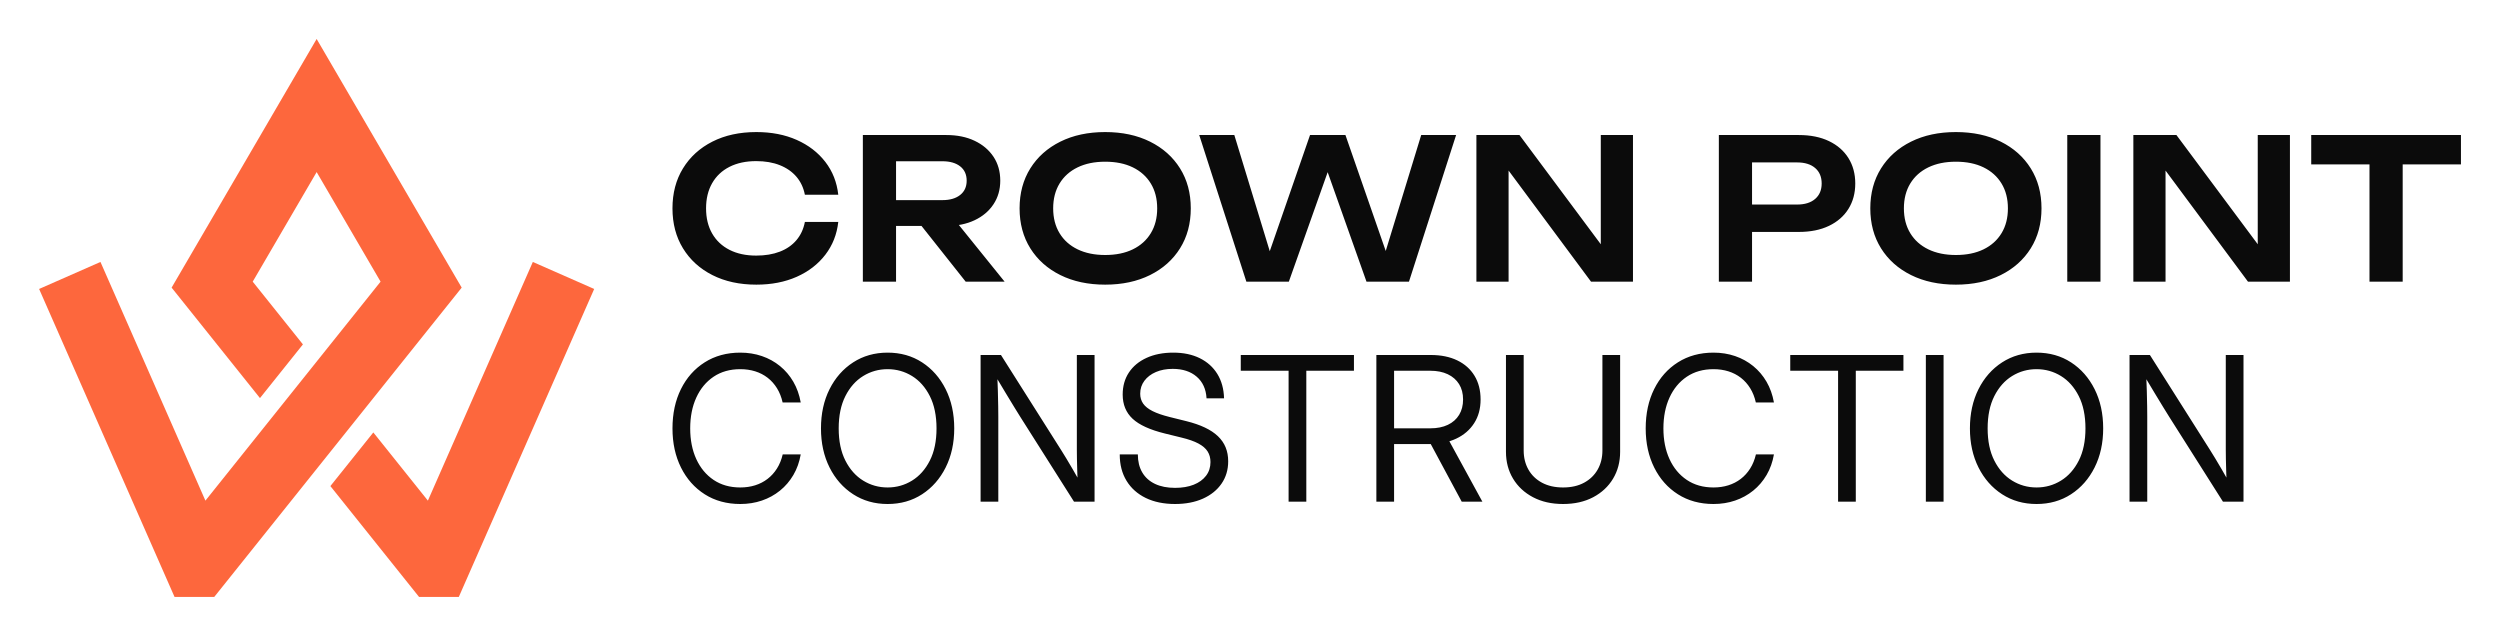
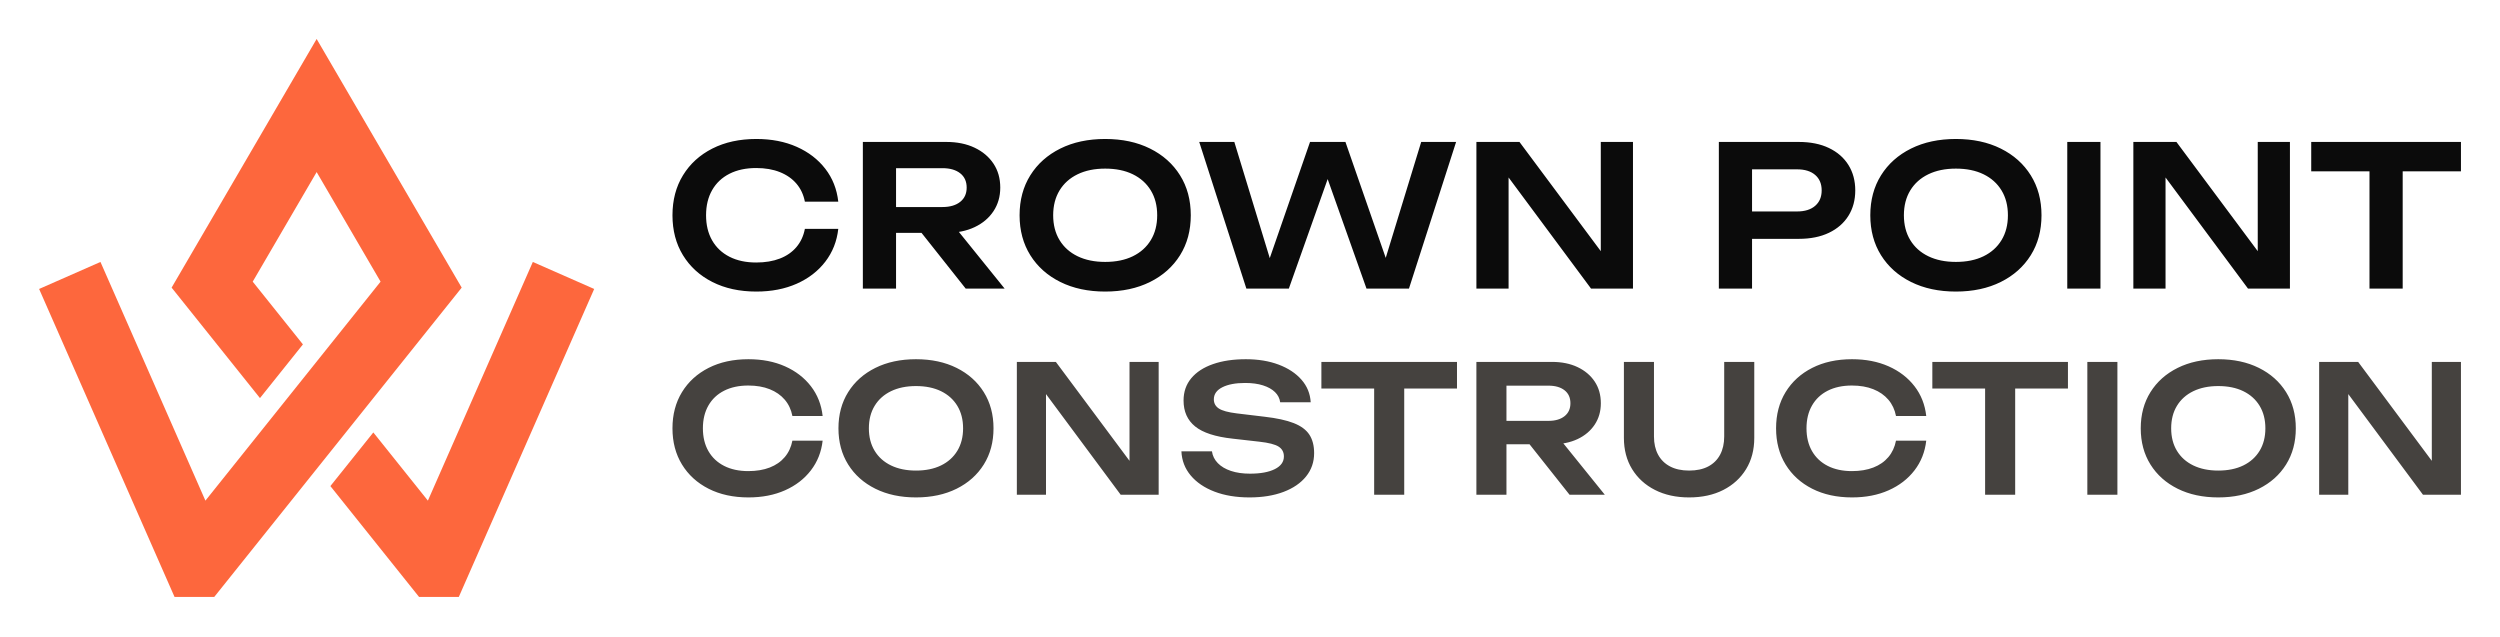
<svg xmlns="http://www.w3.org/2000/svg" viewBox="-16.0 -5.5 1022.9 260.3" width="1022.9" height="260.3">
  <g id="corona" transform="translate(0 238.75) scale(1.8792)">
    <path fill="#FD673D" d="M69.78 -39.56 L92.01 -67.35 L60.43 -121.49 L28.85 -67.35 L48.09 -43.30 L57.44 -54.99 L46.51 -68.65 L60.43 -92.51 L74.35 -68.65 L36.21 -20.97 L13.36 -72.94 L0.00 -67.06 L29.49 0.00 L38.13 0.00 Z M120.86 -67.06 L107.50 -72.94 L84.65 -20.97 L72.77 -35.82 L63.42 -24.14 L82.73 0.00 L91.38 0.00 Z" />
  </g>
-   <path fill="#0B0B0B" transform="translate(255.86 0)" d="M71.128 85.318Q70.28 92.942 65.824 98.738Q61.368 104.534 54.136 107.75Q46.904 110.966 37.6 110.966Q27.328 110.966 19.608 107.046Q11.888 103.126 7.588 96.102Q3.288 89.078 3.288 79.75Q3.288 70.422 7.588 63.398Q11.888 56.374 19.608 52.454Q27.328 48.534 37.6 48.534Q46.904 48.534 54.136 51.75Q61.368 54.966 65.824 60.734Q70.28 66.502 71.128 74.182H57.464Q56.632 69.886 54.012 66.818Q51.392 63.75 47.22 62.086Q43.048 60.422 37.544 60.422Q31.224 60.422 26.616 62.762Q22.008 65.102 19.52 69.454Q17.032 73.806 17.032 79.75Q17.032 85.694 19.52 90.034Q22.008 94.374 26.616 96.726Q31.224 99.078 37.544 99.078Q43.048 99.078 47.22 97.466Q51.392 95.854 54.012 92.758Q56.632 89.662 57.464 85.318ZM90.608 76.382H113.736Q118.344 76.382 121.004 74.27Q123.664 72.158 123.664 68.43Q123.664 64.646 121.004 62.562Q118.344 60.478 113.736 60.478H88.68L94.768 53.55V109.75H81.184V49.75H115.368Q121.952 49.75 126.904 52.102Q131.856 54.454 134.632 58.626Q137.408 62.798 137.408 68.43Q137.408 73.902 134.632 78.086Q131.856 82.27 126.904 84.61Q121.952 86.95 115.368 86.95H90.608ZM101.008 81.67H116.528L139.192 109.75H123.264ZM180.336 110.966Q169.88 110.966 161.988 107.046Q154.096 103.126 149.704 96.102Q145.312 89.078 145.312 79.75Q145.312 70.422 149.704 63.398Q154.096 56.374 161.988 52.454Q169.88 48.534 180.336 48.534Q190.792 48.534 198.684 52.454Q206.576 56.374 210.968 63.398Q215.36 70.422 215.36 79.75Q215.36 89.078 210.968 96.102Q206.576 103.126 198.684 107.046Q190.792 110.966 180.336 110.966ZM180.336 98.838Q186.896 98.838 191.648 96.522Q196.4 94.206 199.008 89.914Q201.616 85.622 201.616 79.75Q201.616 73.878 199.008 69.586Q196.4 65.294 191.648 62.978Q186.896 60.662 180.336 60.662Q173.832 60.662 169.052 62.978Q164.272 65.294 161.664 69.586Q159.056 73.878 159.056 79.75Q159.056 85.622 161.664 89.914Q164.272 94.206 169.052 96.522Q173.832 98.838 180.336 98.838ZM297.568 104.214 292.968 104.238 309.64 49.75H323.92L304.632 109.75H287.256L268.432 56.662H274.304L255.48 109.75H238.104L218.816 49.75H233.176L249.792 104.214L245.304 104.134L264.152 49.75H278.64ZM387.824 100.758 383.12 101.502V49.75H396.288V109.75H379.128L340.744 58.022L345.392 57.278V109.75H332.224V49.75H349.848ZM464.144 49.75Q471.296 49.75 476.48 52.234Q481.664 54.718 484.452 59.19Q487.24 63.662 487.24 69.574Q487.24 75.486 484.452 79.958Q481.664 84.43 476.48 86.914Q471.296 89.398 464.144 89.398H437.664V78.19H463.456Q468.176 78.19 470.836 75.886Q473.496 73.582 473.496 69.574Q473.496 65.542 470.836 63.25Q468.176 60.958 463.456 60.958H438.92L445.008 54.478V109.75H431.424V49.75ZM528.416 110.966Q517.96 110.966 510.068 107.046Q502.176 103.126 497.784 96.102Q493.392 89.078 493.392 79.75Q493.392 70.422 497.784 63.398Q502.176 56.374 510.068 52.454Q517.96 48.534 528.416 48.534Q538.872 48.534 546.764 52.454Q554.656 56.374 559.048 63.398Q563.44 70.422 563.44 79.75Q563.44 89.078 559.048 96.102Q554.656 103.126 546.764 107.046Q538.872 110.966 528.416 110.966ZM528.416 98.838Q534.976 98.838 539.728 96.522Q544.48 94.206 547.088 89.914Q549.696 85.622 549.696 79.75Q549.696 73.878 547.088 69.586Q544.48 65.294 539.728 62.978Q534.976 60.662 528.416 60.662Q521.912 60.662 517.132 62.978Q512.352 65.294 509.744 69.586Q507.136 73.878 507.136 79.75Q507.136 85.622 509.744 89.914Q512.352 94.206 517.132 96.522Q521.912 98.838 528.416 98.838ZM573.984 49.75H587.568V109.75H573.984ZM656.624 100.758 651.92 101.502V49.75H665.088V109.75H647.928L609.544 58.022L614.192 57.278V109.75H601.024V49.75H618.648ZM697.64 55.83H711.224V109.75H697.64ZM673.8 49.75H735.064V61.766H673.8Z" />
-   <path fill="#0B0B0B" transform="translate(255.53 0)" d="M31.369 200.716Q23.074 200.716 16.832 196.75Q10.591 192.784 7.107 185.797Q3.624 178.81 3.624 169.79Q3.624 160.69 7.087 153.703Q10.55 146.716 16.812 142.75Q23.074 138.784 31.369 138.784Q36.081 138.784 40.208 140.193Q44.336 141.602 47.617 144.28Q50.899 146.958 53.074 150.703Q55.248 154.448 56.094 159.159H48.685Q47.96 155.898 46.389 153.361Q44.819 150.824 42.564 149.072Q40.309 147.32 37.47 146.435Q34.631 145.549 31.369 145.549Q25.047 145.549 20.456 148.629Q15.866 151.71 13.369 157.166Q10.872 162.622 10.872 169.79Q10.872 176.918 13.369 182.354Q15.866 187.79 20.456 190.871Q25.047 193.951 31.369 193.951Q34.631 193.951 37.45 193.065Q40.268 192.18 42.523 190.448Q44.779 188.716 46.369 186.2Q47.96 183.683 48.725 180.421H56.094Q55.289 185.092 53.094 188.837Q50.899 192.582 47.617 195.24Q44.336 197.898 40.208 199.307Q36.081 200.716 31.369 200.716ZM91.643 200.716Q83.71 200.716 77.549 196.73Q71.388 192.743 67.885 185.757Q64.381 178.77 64.381 169.79Q64.381 160.73 67.885 153.743Q71.388 146.757 77.549 142.77Q83.71 138.784 91.643 138.784Q99.616 138.784 105.757 142.77Q111.898 146.757 115.401 153.743Q118.905 160.73 118.905 169.79Q118.905 178.77 115.401 185.757Q111.898 192.743 105.757 196.73Q99.616 200.716 91.643 200.716ZM91.643 193.951Q97.079 193.951 101.63 191.153Q106.18 188.354 108.918 182.958Q111.656 177.562 111.656 169.79Q111.656 161.978 108.918 156.562Q106.18 151.146 101.63 148.347Q97.079 145.549 91.643 145.549Q86.207 145.549 81.656 148.347Q77.106 151.146 74.368 156.562Q71.63 161.978 71.63 169.79Q71.63 177.562 74.368 182.958Q77.106 188.354 81.656 191.153Q86.207 193.951 91.643 193.951ZM129.689 199.75V139.75H138.024L162.749 178.81Q163.554 180.059 164.783 182.112Q166.011 184.166 167.42 186.562Q168.83 188.958 170.118 191.294L169.434 192.743Q169.353 190.609 169.252 187.75Q169.152 184.891 169.111 182.314Q169.071 179.737 169.071 178.488V139.75H176.319V199.75H167.903L145.917 165.039Q145.031 163.629 143.521 161.173Q142.011 158.716 139.997 155.374Q137.984 152.032 135.608 148.045L136.454 146.112Q136.655 150.784 136.756 154.468Q136.856 158.153 136.897 160.79Q136.937 163.428 136.937 164.958V199.75ZM209.251 200.716Q202.325 200.716 197.251 198.24Q192.177 195.763 189.399 191.213Q186.62 186.663 186.62 180.421H194.03Q194.03 184.69 195.821 187.77Q197.613 190.851 201.036 192.482Q204.459 194.112 209.251 194.112Q213.64 194.112 216.882 192.824Q220.123 191.535 221.936 189.159Q223.748 186.784 223.748 183.562Q223.748 181.065 222.58 179.213Q221.412 177.361 218.815 175.971Q216.217 174.582 211.868 173.535L205.144 171.884Q195.962 169.629 191.895 165.844Q187.828 162.059 187.828 155.938Q187.828 150.743 190.385 146.898Q192.942 143.052 197.613 140.918Q202.285 138.784 208.526 138.784Q214.768 138.784 219.379 141.059Q223.989 143.334 226.566 147.522Q229.144 151.71 229.305 157.468H222.137Q221.815 151.831 218.11 148.629Q214.405 145.428 208.285 145.428Q204.419 145.428 201.419 146.716Q198.419 148.005 196.707 150.3Q194.996 152.596 194.996 155.576Q194.996 157.911 196.204 159.643Q197.412 161.374 200.05 162.703Q202.687 164.032 207.036 165.119L213.842 166.81Q218.231 167.898 221.452 169.428Q224.674 170.958 226.788 172.971Q228.902 174.985 229.949 177.542Q230.996 180.099 230.996 183.24Q230.996 188.435 228.278 192.381Q225.56 196.327 220.667 198.522Q215.774 200.716 209.251 200.716ZM236.142 146.193V139.75H282.451V146.193H262.961V199.75H255.713V146.193ZM291.624 199.75V139.75H313.893Q320.174 139.75 324.745 141.965Q329.315 144.18 331.792 148.267Q334.268 152.354 334.268 157.951Q334.268 163.549 331.631 167.656Q328.993 171.763 324.282 173.978Q319.57 176.193 313.329 176.193H295.651V169.75H313.732Q317.879 169.75 320.879 168.32Q323.879 166.891 325.49 164.233Q327.101 161.576 327.101 157.951Q327.101 154.287 325.47 151.669Q323.839 149.052 320.839 147.622Q317.839 146.193 313.651 146.193H298.872V199.75ZM326.537 199.75 312.04 172.77H320.255L334.993 199.75ZM368.005 200.716Q360.967 200.716 355.707 197.938Q350.448 195.159 347.549 190.339Q344.65 185.52 344.65 179.374V139.75H351.898V178.81Q351.898 183.198 353.831 186.622Q355.764 190.045 359.383 191.998Q363.003 193.951 368.021 193.951Q373.039 193.951 376.641 191.989Q380.243 190.027 382.178 186.613Q384.113 183.2 384.113 178.81V139.75H391.361V179.369Q391.361 185.535 388.467 190.355Q385.572 195.174 380.326 197.945Q375.08 200.716 368.005 200.716ZM429.568 200.716Q421.272 200.716 415.031 196.75Q408.789 192.784 405.306 185.797Q401.823 178.81 401.823 169.79Q401.823 160.69 405.286 153.703Q408.749 146.716 415.011 142.75Q421.272 138.784 429.568 138.784Q434.279 138.784 438.407 140.193Q442.534 141.602 445.816 144.28Q449.098 146.958 451.272 150.703Q453.447 154.448 454.293 159.159H446.883Q446.158 155.898 444.588 153.361Q443.017 150.824 440.762 149.072Q438.507 147.32 435.668 146.435Q432.83 145.549 429.568 145.549Q423.246 145.549 418.655 148.629Q414.064 151.71 411.568 157.166Q409.071 162.622 409.071 169.79Q409.071 176.918 411.568 182.354Q414.064 187.79 418.655 190.871Q423.246 193.951 429.568 193.951Q432.83 193.951 435.648 193.065Q438.467 192.18 440.722 190.448Q442.977 188.716 444.568 186.2Q446.158 183.683 446.923 180.421H454.293Q453.487 185.092 451.293 188.837Q449.098 192.582 445.816 195.24Q442.534 197.898 438.407 199.307Q434.279 200.716 429.568 200.716ZM460.969 146.193V139.75H507.278V146.193H487.788V199.75H480.54V146.193ZM523.699 139.75V199.75H516.451V139.75ZM561.745 200.716Q553.812 200.716 547.651 196.73Q541.49 192.743 537.987 185.757Q534.483 178.77 534.483 169.79Q534.483 160.73 537.987 153.743Q541.49 146.757 547.651 142.77Q553.812 138.784 561.745 138.784Q569.718 138.784 575.859 142.77Q582.0 146.757 585.503 153.743Q589.007 160.73 589.007 169.79Q589.007 178.77 585.503 185.757Q582.0 192.743 575.859 196.73Q569.718 200.716 561.745 200.716ZM561.745 193.951Q567.181 193.951 571.732 191.153Q576.282 188.354 579.02 182.958Q581.758 177.562 581.758 169.79Q581.758 161.978 579.02 156.562Q576.282 151.146 571.732 148.347Q567.181 145.549 561.745 145.549Q556.309 145.549 551.758 148.347Q547.208 151.146 544.47 156.562Q541.732 161.978 541.732 169.79Q541.732 177.562 544.47 182.958Q547.208 188.354 551.758 191.153Q556.309 193.951 561.745 193.951ZM599.791 199.75V139.75H608.126L632.851 178.81Q633.656 180.059 634.885 182.112Q636.113 184.166 637.522 186.562Q638.932 188.958 640.22 191.294L639.536 192.743Q639.455 190.609 639.354 187.75Q639.254 184.891 639.213 182.314Q639.173 179.737 639.173 178.488V139.75H646.421V199.75H638.005L616.019 165.039Q615.133 163.629 613.623 161.173Q612.113 158.716 610.099 155.374Q608.086 152.032 605.71 148.045L606.556 146.112Q606.757 150.784 606.858 154.468Q606.958 158.153 606.999 160.79Q607.039 163.428 607.039 164.958V199.75Z" />
+   <path fill="#0B0B0B" transform="translate(255.86 0)" d="M71.128 88.147Q70.28 95.771 65.824 101.567Q61.368 107.363 54.136 110.579Q46.904 113.795 37.6 113.795Q27.328 113.795 19.608 109.875Q11.888 105.955 7.588 98.931Q3.288 91.907 3.288 82.579Q3.288 73.251 7.588 66.227Q11.888 59.203 19.608 55.283Q27.328 51.363 37.6 51.363Q46.904 51.363 54.136 54.579Q61.368 57.795 65.824 63.563Q70.28 69.331 71.128 77.011H57.464Q56.632 72.715 54.012 69.647Q51.392 66.579 47.22 64.915Q43.048 63.251 37.544 63.251Q31.224 63.251 26.616 65.591Q22.008 67.931 19.52 72.283Q17.032 76.635 17.032 82.579Q17.032 88.523 19.52 92.863Q22.008 97.203 26.616 99.555Q31.224 101.907 37.544 101.907Q43.048 101.907 47.22 100.295Q51.392 98.683 54.012 95.587Q56.632 92.491 57.464 88.147ZM90.608 79.211H113.736Q118.344 79.211 121.004 77.099Q123.664 74.987 123.664 71.259Q123.664 67.475 121.004 65.391Q118.344 63.307 113.736 63.307H88.68L94.768 56.379V112.579H81.184V52.579H115.368Q121.952 52.579 126.904 54.931Q131.856 57.283 134.632 61.455Q137.408 65.627 137.408 71.259Q137.408 76.731 134.632 80.915Q131.856 85.099 126.904 87.439Q121.952 89.779 115.368 89.779H90.608ZM101.008 84.499H116.528L139.192 112.579H123.264ZM180.336 113.795Q169.88 113.795 161.988 109.875Q154.096 105.955 149.704 98.931Q145.312 91.907 145.312 82.579Q145.312 73.251 149.704 66.227Q154.096 59.203 161.988 55.283Q169.88 51.363 180.336 51.363Q190.792 51.363 198.684 55.283Q206.576 59.203 210.968 66.227Q215.36 73.251 215.36 82.579Q215.36 91.907 210.968 98.931Q206.576 105.955 198.684 109.875Q190.792 113.795 180.336 113.795ZM180.336 101.667Q186.896 101.667 191.648 99.351Q196.4 97.035 199.008 92.743Q201.616 88.451 201.616 82.579Q201.616 76.707 199.008 72.415Q196.4 68.123 191.648 65.807Q186.896 63.49 180.336 63.49Q173.832 63.49 169.052 65.807Q164.272 68.123 161.664 72.415Q159.056 76.707 159.056 82.579Q159.056 88.451 161.664 92.743Q164.272 97.035 169.052 99.351Q173.832 101.667 180.336 101.667ZM297.568 107.043 292.968 107.067 309.64 52.579H323.92L304.632 112.579H287.256L268.432 59.491H274.304L255.48 112.579H238.104L218.816 52.579H233.176L249.792 107.043L245.304 106.963L264.152 52.579H278.64ZM387.824 103.587 383.12 104.331V52.579H396.288V112.579H379.128L340.744 60.851L345.392 60.107V112.579H332.224V52.579H349.848ZM464.144 52.579Q471.296 52.579 476.48 55.063Q481.664 57.547 484.452 62.019Q487.24 66.491 487.24 72.403Q487.24 78.315 484.452 82.787Q481.664 87.259 476.48 89.743Q471.296 92.227 464.144 92.227H437.664V81.019H463.456Q468.176 81.019 470.836 78.715Q473.496 76.411 473.496 72.403Q473.496 68.371 470.836 66.079Q468.176 63.787 463.456 63.787H438.92L445.008 57.307V112.579H431.424V52.579ZM528.416 113.795Q517.96 113.795 510.068 109.875Q502.176 105.955 497.784 98.931Q493.392 91.907 493.392 82.579Q493.392 73.251 497.784 66.227Q502.176 59.203 510.068 55.283Q517.96 51.363 528.416 51.363Q538.872 51.363 546.764 55.283Q554.656 59.203 559.048 66.227Q563.44 73.251 563.44 82.579Q563.44 91.907 559.048 98.931Q554.656 105.955 546.764 109.875Q538.872 113.795 528.416 113.795ZM528.416 101.667Q534.976 101.667 539.728 99.351Q544.48 97.035 547.088 92.743Q549.696 88.451 549.696 82.579Q549.696 76.707 547.088 72.415Q544.48 68.123 539.728 65.807Q534.976 63.49 528.416 63.49Q521.912 63.49 517.132 65.807Q512.352 68.123 509.744 72.415Q507.136 76.707 507.136 82.579Q507.136 88.451 509.744 92.743Q512.352 97.035 517.132 99.351Q521.912 101.667 528.416 101.667ZM573.984 52.579H587.568V112.579H573.984ZM656.624 103.587 651.92 104.331V52.579H665.088V112.579H647.928L609.544 60.851L614.192 60.107V112.579H601.024V52.579H618.648ZM697.64 58.659H711.224V112.579H697.64ZM673.8 52.579H735.064V64.594H673.8Z" />
+   <path fill="#45423F" transform="translate(256.17 0)" d="M64.421 174.793Q63.653 181.698 59.617 186.948Q55.581 192.197 49.031 195.11Q42.481 198.023 34.055 198.023Q24.751 198.023 17.759 194.472Q10.767 190.922 6.873 184.56Q2.978 178.198 2.978 169.75Q2.978 161.302 6.873 154.94Q10.767 148.578 17.759 145.028Q24.751 141.477 34.055 141.477Q42.481 141.477 49.031 144.39Q55.581 147.303 59.617 152.527Q63.653 157.751 64.421 164.707H52.046Q51.292 160.816 48.919 158.037Q46.546 155.258 42.768 153.751Q38.989 152.244 34.004 152.244Q28.28 152.244 24.106 154.364Q19.933 156.483 17.679 160.425Q15.426 164.366 15.426 169.75Q15.426 175.134 17.679 179.064Q19.933 182.995 24.106 185.125Q28.28 187.256 34.004 187.256Q38.989 187.256 42.768 185.796Q46.546 184.336 48.919 181.532Q51.292 178.727 52.046 174.793ZM102.613 198.023Q93.143 198.023 85.995 194.472Q78.847 190.922 74.869 184.56Q70.892 178.198 70.892 169.75Q70.892 161.302 74.869 154.94Q78.847 148.578 85.995 145.028Q93.143 141.477 102.613 141.477Q112.083 141.477 119.231 145.028Q126.379 148.578 130.357 154.94Q134.335 161.302 134.335 169.75Q134.335 178.198 130.357 184.56Q126.379 190.922 119.231 194.472Q112.083 198.023 102.613 198.023ZM102.613 187.038Q108.555 187.038 112.859 184.941Q117.163 182.843 119.525 178.956Q121.887 175.068 121.887 169.75Q121.887 164.432 119.525 160.544Q117.163 156.657 112.859 154.559Q108.555 152.462 102.613 152.462Q96.722 152.462 92.393 154.559Q88.064 156.657 85.702 160.544Q83.339 164.432 83.339 169.75Q83.339 175.068 85.702 178.956Q88.064 182.843 92.393 184.941Q96.722 187.038 102.613 187.038ZM194.242 188.777 189.981 189.451V142.579H201.908V196.921H186.366L151.601 150.071L155.811 149.397V196.921H143.884V142.579H159.846ZM211.218 179.177H223.71Q224.101 181.937 226.112 183.999Q228.122 186.06 231.477 187.183Q234.832 188.306 239.281 188.306Q245.708 188.306 249.428 186.448Q253.149 184.589 253.149 181.263Q253.149 178.64 251.012 177.253Q248.874 175.865 243.078 175.22L232.166 173.981Q221.594 172.829 216.845 168.993Q212.095 165.156 212.095 158.367Q212.095 153.041 215.243 149.263Q218.392 145.484 224.127 143.481Q229.861 141.477 237.556 141.477Q245.135 141.477 250.993 143.684Q256.851 145.89 260.329 149.843Q263.807 153.795 264.119 159.099H251.628Q251.309 156.679 249.505 154.925Q247.7 153.172 244.614 152.183Q241.527 151.194 237.296 151.194Q231.434 151.194 227.959 152.954Q224.485 154.715 224.485 157.896Q224.485 160.294 226.536 161.646Q228.586 162.997 233.847 163.642L245.208 165.004Q252.721 165.866 257.167 167.613Q261.612 169.359 263.565 172.34Q265.517 175.322 265.517 179.901Q265.517 185.357 262.221 189.444Q258.924 193.53 252.968 195.776Q247.012 198.023 239.071 198.023Q230.941 198.023 224.757 195.657Q218.573 193.291 215.019 189.045Q211.465 184.799 211.218 179.177ZM290.08 148.085H302.383V196.921H290.08ZM268.488 142.579H323.975V153.461H268.488ZM340.445 166.7H361.392Q365.566 166.7 367.975 164.787Q370.384 162.874 370.384 159.497Q370.384 156.07 367.975 154.183Q365.566 152.295 361.392 152.295H338.699L344.212 146.02V196.921H331.91V142.579H362.87Q368.833 142.579 373.318 144.709Q377.803 146.839 380.318 150.618Q382.832 154.396 382.832 159.497Q382.832 164.453 380.318 168.243Q377.803 172.032 373.318 174.152Q368.833 176.271 362.87 176.271H340.445ZM349.864 171.489H363.921L384.448 196.921H370.022ZM404.569 173.112Q404.569 177.402 406.253 180.528Q407.938 183.655 411.152 185.347Q414.365 187.038 418.937 187.038Q423.582 187.038 426.77 185.357Q429.958 183.676 431.632 180.539Q433.305 177.402 433.305 173.112V142.579H445.608V173.67Q445.608 180.974 442.261 186.448Q438.913 191.922 432.932 194.972Q426.951 198.023 418.937 198.023Q410.996 198.023 404.989 194.972Q398.983 191.922 395.624 186.448Q392.266 180.974 392.266 173.67V142.579H404.569ZM515.971 174.793Q515.203 181.698 511.167 186.948Q507.131 192.197 500.581 195.11Q494.031 198.023 485.605 198.023Q476.301 198.023 469.309 194.472Q462.317 190.922 458.422 184.56Q454.528 178.198 454.528 169.75Q454.528 161.302 458.422 154.94Q462.317 148.578 469.309 145.028Q476.301 141.477 485.605 141.477Q494.031 141.477 500.581 144.39Q507.131 147.303 511.167 152.527Q515.203 157.751 515.971 164.707H503.596Q502.842 160.816 500.469 158.037Q498.096 155.258 494.318 153.751Q490.539 152.244 485.554 152.244Q479.83 152.244 475.656 154.364Q471.483 156.483 469.229 160.425Q466.976 164.366 466.976 169.75Q466.976 175.134 469.229 179.064Q471.483 182.995 475.656 185.125Q479.83 187.256 485.554 187.256Q490.539 187.256 494.318 185.796Q498.096 184.336 500.469 181.532Q502.842 178.727 503.596 174.793ZM540.056 148.085H552.359V196.921H540.056ZM518.464 142.579H573.951V153.461H518.464ZM581.885 142.579H594.188V196.921H581.885ZM635.459 198.023Q625.989 198.023 618.841 194.472Q611.694 190.922 607.716 184.56Q603.738 178.198 603.738 169.75Q603.738 161.302 607.716 154.94Q611.694 148.578 618.841 145.028Q625.989 141.477 635.459 141.477Q644.929 141.477 652.077 145.028Q659.225 148.578 663.203 154.94Q667.181 161.302 667.181 169.75Q667.181 178.198 663.203 184.56Q659.225 190.922 652.077 194.472Q644.929 198.023 635.459 198.023ZM635.459 187.038Q641.401 187.038 645.705 184.941Q650.009 182.843 652.371 178.956Q654.733 175.068 654.733 169.75Q654.733 164.432 652.371 160.544Q650.009 156.657 645.705 154.559Q641.401 152.462 635.459 152.462Q629.569 152.462 625.239 154.559Q620.91 156.657 618.548 160.544Q616.186 164.432 616.186 169.75Q616.186 175.068 618.548 178.956Q620.91 182.843 625.239 184.941Q629.569 187.038 635.459 187.038ZM727.088 188.777 722.828 189.451V142.579H734.754V196.921H719.212L684.447 150.071L688.657 149.397V196.921H676.731V142.579H692.693Z" />
</svg>
